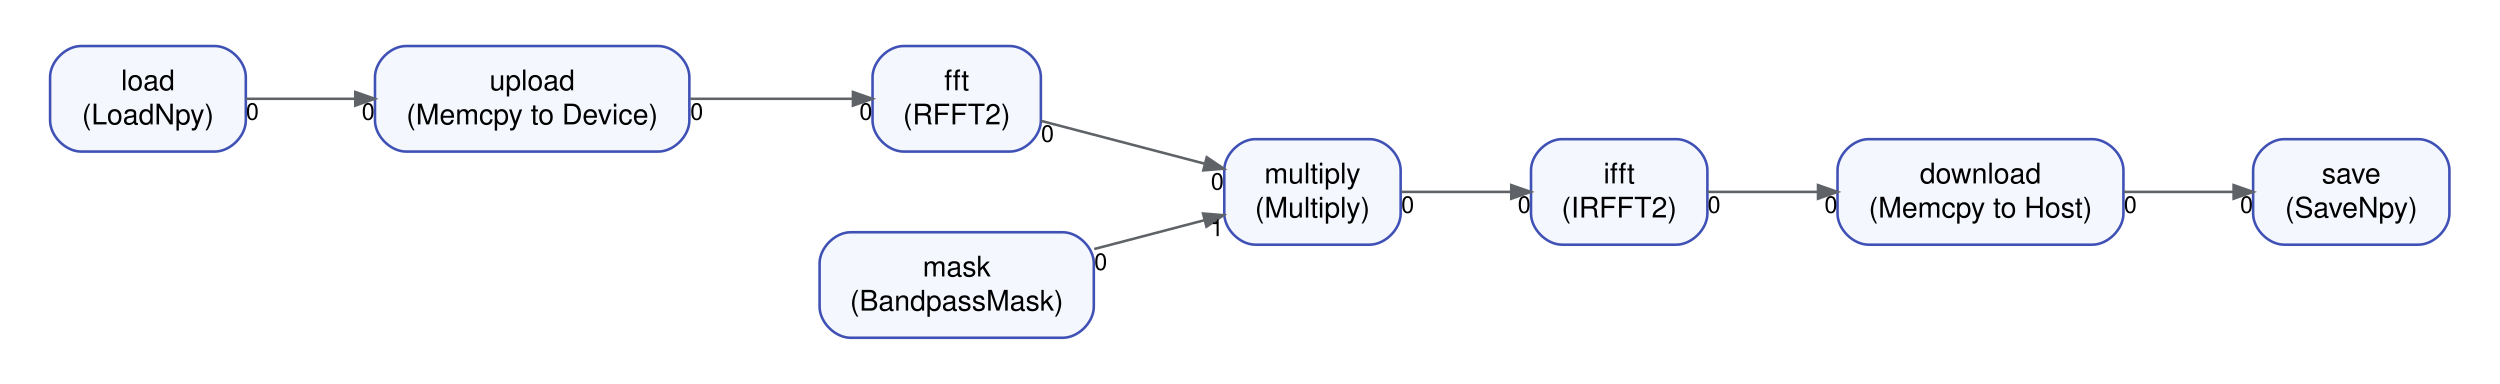
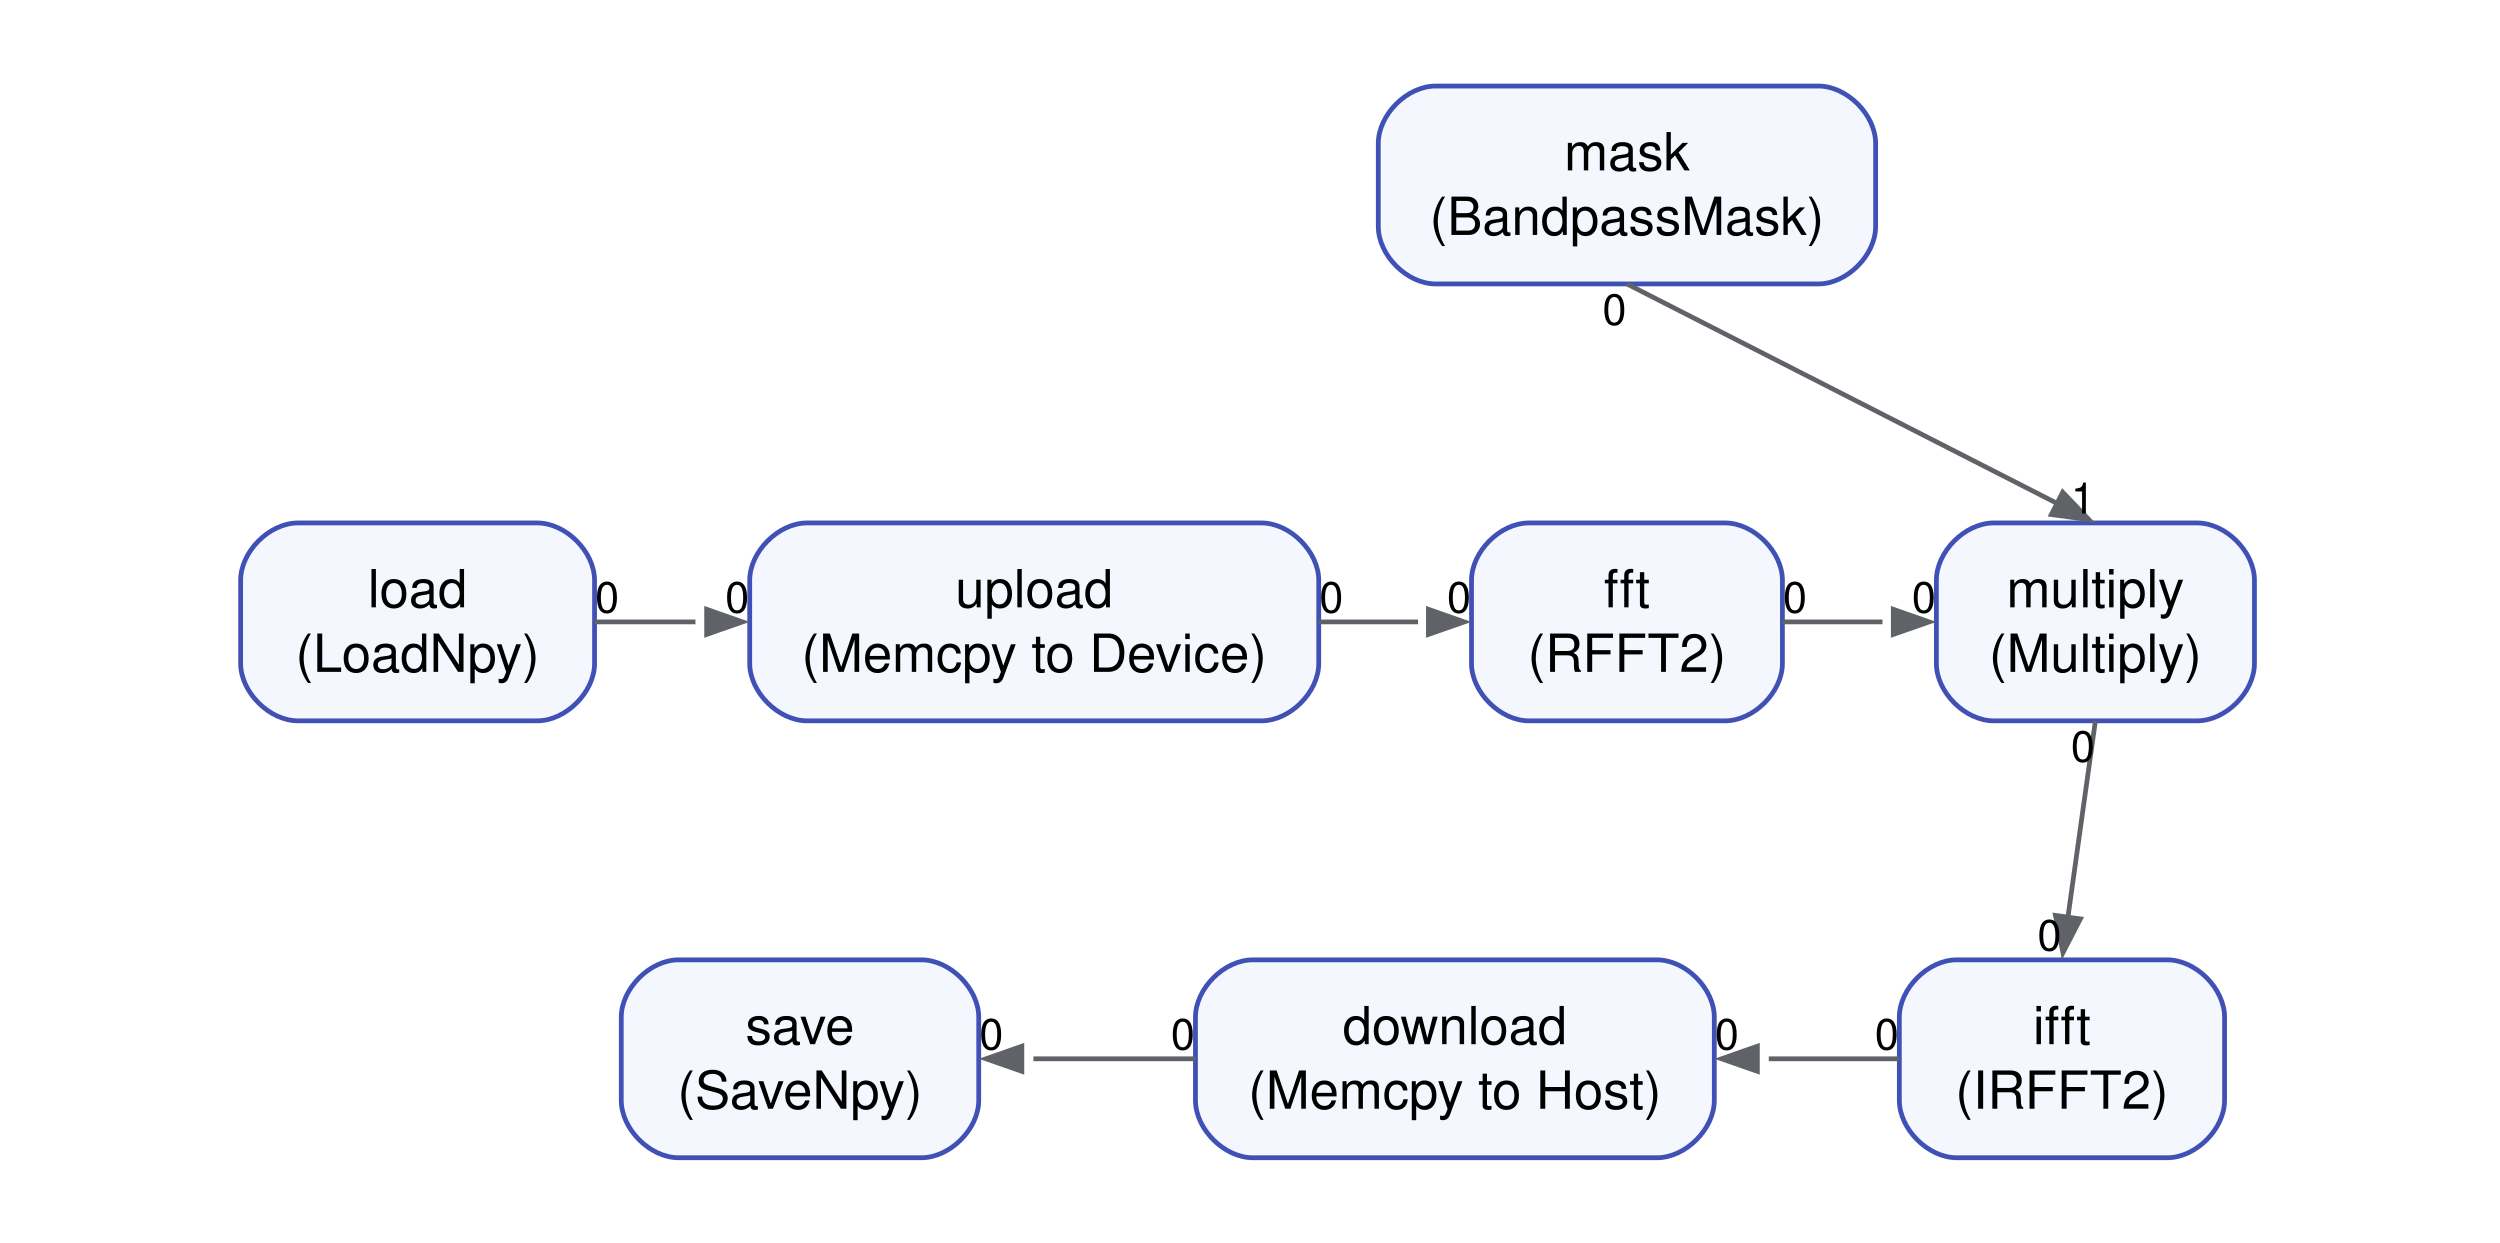
- <svg xmlns="http://www.w3.org/2000/svg" width="964pt" height="148pt" viewBox="0.00 0.00 963.54 148.40">
-   <g id="graph0" class="graph" transform="scale(1 1) rotate(0) translate(18 130.4)">
-     <g id="node1" class="node">
-       <path fill="#f5f7ff" stroke="#4051b5" d="M63.51,-112.602C63.51,-112.602 11.83,-112.602 11.83,-112.602 5.83,-112.602 -.17,-106.602 -.17,-100.602 -.17,-100.602 -.17,-83.798 -.17,-83.798 -.17,-77.798 5.83,-71.798 11.83,-71.798 11.83,-71.798 63.51,-71.798 63.51,-71.798 69.51,-71.798 75.51,-77.798 75.51,-83.798 75.51,-83.798 75.51,-100.602 75.51,-100.602 75.51,-106.602 69.51,-112.602 63.51,-112.602" />
-       <text text-anchor="middle" x="37.67" y="-95.5" font-family="Helvetica,sans-Serif" font-size="11.00" fill="#000000">load</text>
-       <text text-anchor="middle" x="37.67" y="-82.3" font-family="Helvetica,sans-Serif" font-size="11.00" fill="#000000">(LoadNpy)</text>
-     </g>
-     <g id="node2" class="node">
-       <path fill="#f5f7ff" stroke="#4051b5" d="M235.001,-112.602C235.001,-112.602 137.452,-112.602 137.452,-112.602 131.452,-112.602 125.452,-106.602 125.452,-100.602 125.452,-100.602 125.452,-83.798 125.452,-83.798 125.452,-77.798 131.452,-71.798 137.452,-71.798 137.452,-71.798 235.001,-71.798 235.001,-71.798 241.001,-71.798 247.001,-77.798 247.001,-83.798 247.001,-83.798 247.001,-100.602 247.001,-100.602 247.001,-106.602 241.001,-112.602 235.001,-112.602" />
-       <text text-anchor="middle" x="186.226" y="-95.5" font-family="Helvetica,sans-Serif" font-size="11.00" fill="#000000">upload</text>
-       <text text-anchor="middle" x="186.226" y="-82.3" font-family="Helvetica,sans-Serif" font-size="11.00" fill="#000000">(Memcpy to Device)</text>
-     </g>
-     <g id="edge1" class="edge">
-       <path fill="none" stroke="#5f6368" d="M75.541,-92.2C88.425,-92.2 103.251,-92.2 117.777,-92.2" />
-       <polygon fill="#5f6368" stroke="#5f6368" points="117.834,-94.825 125.334,-92.2 117.834,-89.575 117.834,-94.825" />
-       <text text-anchor="middle" x="122.832" y="-84.1" font-family="Helvetica,sans-Serif" font-size="9.00" fill="#000000">0</text>
-       <text text-anchor="middle" x="78.043" y="-84.1" font-family="Helvetica,sans-Serif" font-size="9.00" fill="#000000">0</text>
-     </g>
-     <g id="node3" class="node">
-       <path fill="#f5f7ff" stroke="#4051b5" d="M370.91,-112.602C370.91,-112.602 329.828,-112.602 329.828,-112.602 323.828,-112.602 317.828,-106.602 317.828,-100.602 317.828,-100.602 317.828,-83.798 317.828,-83.798 317.828,-77.798 323.828,-71.798 329.828,-71.798 329.828,-71.798 370.91,-71.798 370.91,-71.798 376.91,-71.798 382.91,-77.798 382.91,-83.798 382.91,-83.798 382.91,-100.602 382.91,-100.602 382.91,-106.602 376.91,-112.602 370.91,-112.602" />
-       <text text-anchor="middle" x="350.369" y="-95.5" font-family="Helvetica,sans-Serif" font-size="11.00" fill="#000000">fft</text>
-       <text text-anchor="middle" x="350.369" y="-82.3" font-family="Helvetica,sans-Serif" font-size="11.00" fill="#000000">(RFFT2)</text>
-     </g>
-     <g id="edge2" class="edge">
-       <path fill="none" stroke="#5f6368" d="M247.347,-92.2C268.336,-92.2 291.285,-92.2 310.184,-92.2" />
-       <polygon fill="#5f6368" stroke="#5f6368" points="310.25,-94.825 317.75,-92.2 310.25,-89.575 310.25,-94.825" />
-       <text text-anchor="middle" x="315.248" y="-84.1" font-family="Helvetica,sans-Serif" font-size="9.00" fill="#000000">0</text>
-       <text text-anchor="middle" x="249.849" y="-84.1" font-family="Helvetica,sans-Serif" font-size="9.00" fill="#000000">0</text>
-     </g>
-     <g id="node5" class="node">
-       <path fill="#f5f7ff" stroke="#4051b5" d="M510.019,-76.602C510.019,-76.602 465.826,-76.602 465.826,-76.602 459.826,-76.602 453.826,-70.602 453.826,-64.602 453.826,-64.602 453.826,-47.798 453.826,-47.798 453.826,-41.798 459.826,-35.798 465.826,-35.798 465.826,-35.798 510.019,-35.798 510.019,-35.798 516.019,-35.798 522.019,-41.798 522.019,-47.798 522.019,-47.798 522.019,-64.602 522.019,-64.602 522.019,-70.602 516.019,-76.602 510.019,-76.602" />
-       <text text-anchor="middle" x="487.922" y="-59.5" font-family="Helvetica,sans-Serif" font-size="11.00" fill="#000000">multiply</text>
-       <text text-anchor="middle" x="487.922" y="-46.3" font-family="Helvetica,sans-Serif" font-size="11.00" fill="#000000">(Multiply)</text>
-     </g>
-     <g id="edge3" class="edge">
-       <path fill="none" stroke="#5f6368" d="M382.967,-83.668C401.93,-78.706 426.022,-72.4 446.34,-67.083" />
-       <polygon fill="#5f6368" stroke="#5f6368" points="447.048,-69.611 453.639,-65.173 445.718,-64.532 447.048,-69.611" />
-       <text text-anchor="middle" x="451.137" y="-57.073" font-family="Helvetica,sans-Serif" font-size="9.00" fill="#000000">0</text>
-       <text text-anchor="middle" x="385.469" y="-75.569" font-family="Helvetica,sans-Serif" font-size="9.00" fill="#000000">0</text>
-     </g>
-     <g id="node4" class="node">
-       <path fill="#f5f7ff" stroke="#4051b5" d="M391.381,-40.602C391.381,-40.602 309.357,-40.602 309.357,-40.602 303.357,-40.602 297.357,-34.602 297.357,-28.602 297.357,-28.602 297.357,-11.798 297.357,-11.798 297.357,-5.798 303.357,.202 309.357,.202 309.357,.202 391.381,.202 391.381,.202 397.381,.202 403.381,-5.798 403.381,-11.798 403.381,-11.798 403.381,-28.602 403.381,-28.602 403.381,-34.602 397.381,-40.602 391.381,-40.602" />
-       <text text-anchor="middle" x="350.369" y="-23.5" font-family="Helvetica,sans-Serif" font-size="11.00" fill="#000000">mask</text>
-       <text text-anchor="middle" x="350.369" y="-10.3" font-family="Helvetica,sans-Serif" font-size="11.00" fill="#000000">(BandpassMask)</text>
-     </g>
-     <g id="edge4" class="edge">
-       <path fill="none" stroke="#5f6368" d="M403.551,-34.118C417.712,-37.825 432.804,-41.775 446.25,-45.294" />
-       <polygon fill="#5f6368" stroke="#5f6368" points="445.615,-47.841 453.535,-47.2 446.944,-42.762 445.615,-47.841" />
-       <text text-anchor="middle" x="451.033" y="-39.1" font-family="Helvetica,sans-Serif" font-size="9.00" fill="#000000">1</text>
-       <text text-anchor="middle" x="406.053" y="-26.018" font-family="Helvetica,sans-Serif" font-size="9.00" fill="#000000">0</text>
-     </g>
-     <g id="node6" class="node">
-       <path fill="#f5f7ff" stroke="#4051b5" d="M628.615,-76.602C628.615,-76.602 584.421,-76.602 584.421,-76.602 578.421,-76.602 572.421,-70.602 572.421,-64.602 572.421,-64.602 572.421,-47.798 572.421,-47.798 572.421,-41.798 578.421,-35.798 584.421,-35.798 584.421,-35.798 628.615,-35.798 628.615,-35.798 634.615,-35.798 640.615,-41.798 640.615,-47.798 640.615,-47.798 640.615,-64.602 640.615,-64.602 640.615,-70.602 634.615,-76.602 628.615,-76.602" />
-       <text text-anchor="middle" x="606.518" y="-59.5" font-family="Helvetica,sans-Serif" font-size="11.00" fill="#000000">ifft</text>
-       <text text-anchor="middle" x="606.518" y="-46.3" font-family="Helvetica,sans-Serif" font-size="11.00" fill="#000000">(IRFFT2)</text>
-     </g>
-     <g id="edge5" class="edge">
-       <path fill="none" stroke="#5f6368" d="M522.225,-56.2C535.501,-56.2 550.823,-56.2 564.732,-56.2" />
-       <polygon fill="#5f6368" stroke="#5f6368" points="564.792,-58.825 572.292,-56.2 564.792,-53.575 564.792,-58.825" />
-       <text text-anchor="middle" x="569.791" y="-48.1" font-family="Helvetica,sans-Serif" font-size="9.00" fill="#000000">0</text>
-       <text text-anchor="middle" x="524.727" y="-48.1" font-family="Helvetica,sans-Serif" font-size="9.00" fill="#000000">0</text>
+ <svg xmlns="http://www.w3.org/2000/svg" width="523pt" height="260pt" viewBox="0.00 0.00 523.00 260.00">
+   <g id="graph0" class="graph" transform="scale(1 1) rotate(0) translate(18 242.2)">
+     <g id="node10" class="node">
+       <path fill="#f5f7ff" stroke="#4051b5" d="M362.38,-224.2C362.38,-224.2 282.34,-224.2 282.34,-224.2 276.34,-224.2 270.34,-218.2 270.34,-212.2 270.34,-212.2 270.34,-194.8 270.34,-194.8 270.34,-188.8 276.34,-182.8 282.34,-182.8 282.34,-182.8 362.38,-182.8 362.38,-182.8 368.38,-182.8 374.38,-188.8 374.38,-194.8 374.38,-194.8 374.38,-212.2 374.38,-212.2 374.38,-218.2 368.38,-224.2 362.38,-224.2" />
+       <text xml:space="preserve" text-anchor="middle" x="322.36" y="-206.55" font-family="Helvetica,sans-Serif" font-size="11.00">mask</text>
+       <text xml:space="preserve" text-anchor="middle" x="322.36" y="-193.05" font-family="Helvetica,sans-Serif" font-size="11.00">(BandpassMask)</text>
    </g>
    <g id="node7" class="node">
-       <path fill="#f5f7ff" stroke="#4051b5" d="M789.48,-76.602C789.48,-76.602 702.928,-76.602 702.928,-76.602 696.928,-76.602 690.928,-70.602 690.928,-64.602 690.928,-64.602 690.928,-47.798 690.928,-47.798 690.928,-41.798 696.928,-35.798 702.928,-35.798 702.928,-35.798 789.48,-35.798 789.48,-35.798 795.48,-35.798 801.48,-41.798 801.48,-47.798 801.48,-47.798 801.48,-64.602 801.48,-64.602 801.48,-70.602 795.48,-76.602 789.48,-76.602" />
-       <text text-anchor="middle" x="746.204" y="-59.5" font-family="Helvetica,sans-Serif" font-size="11.00" fill="#000000">download</text>
-       <text text-anchor="middle" x="746.204" y="-46.3" font-family="Helvetica,sans-Serif" font-size="11.00" fill="#000000">(Memcpy to Host)</text>
+       <path fill="#f5f7ff" stroke="#4051b5" d="M94.38,-132.8C94.38,-132.8 44.34,-132.8 44.34,-132.8 38.34,-132.8 32.34,-126.8 32.34,-120.8 32.34,-120.8 32.34,-103.4 32.34,-103.4 32.34,-97.4 38.34,-91.4 44.34,-91.4 44.34,-91.4 94.38,-91.4 94.38,-91.4 100.38,-91.4 106.38,-97.4 106.38,-103.4 106.38,-103.4 106.38,-120.8 106.38,-120.8 106.38,-126.8 100.38,-132.8 94.38,-132.8" />
+       <text xml:space="preserve" text-anchor="middle" x="69.36" y="-115.15" font-family="Helvetica,sans-Serif" font-size="11.00">load</text>
+       <text xml:space="preserve" text-anchor="middle" x="69.36" y="-101.65" font-family="Helvetica,sans-Serif" font-size="11.00">(LoadNpy)</text>
    </g>
-     <g id="edge6" class="edge">
-       <path fill="none" stroke="#5f6368" d="M640.689,-56.2C653.551,-56.2 668.619,-56.2 683.277,-56.2" />
-       <polygon fill="#5f6368" stroke="#5f6368" points="683.391,-58.825 690.891,-56.2 683.39,-53.575 683.391,-58.825" />
-       <text text-anchor="middle" x="688.389" y="-48.1" font-family="Helvetica,sans-Serif" font-size="9.00" fill="#000000">0</text>
-       <text text-anchor="middle" x="643.191" y="-48.1" font-family="Helvetica,sans-Serif" font-size="9.00" fill="#000000">0</text>
+     <g id="node14" class="node">
+       <path fill="#f5f7ff" stroke="#4051b5" d="M174.75,-41.4C174.75,-41.4 123.97,-41.4 123.97,-41.4 117.97,-41.4 111.97,-35.4 111.97,-29.4 111.97,-29.4 111.97,-12 111.97,-12 111.97,-6 117.97,0 123.97,0 123.97,0 174.75,0 174.75,0 180.75,0 186.75,-6 186.75,-12 186.75,-12 186.75,-29.4 186.75,-29.4 186.75,-35.4 180.75,-41.4 174.75,-41.4" />
+       <text xml:space="preserve" text-anchor="middle" x="149.36" y="-23.75" font-family="Helvetica,sans-Serif" font-size="11.00">save</text>
+       <text xml:space="preserve" text-anchor="middle" x="149.36" y="-10.25" font-family="Helvetica,sans-Serif" font-size="11.00">(SaveNpy)</text>
    </g>
    <g id="node8" class="node">
-       <path fill="#f5f7ff" stroke="#4051b5" d="M915.51,-76.602C915.51,-76.602 863.619,-76.602 863.619,-76.602 857.619,-76.602 851.619,-70.602 851.619,-64.602 851.619,-64.602 851.619,-47.798 851.619,-47.798 851.619,-41.798 857.619,-35.798 863.619,-35.798 863.619,-35.798 915.51,-35.798 915.51,-35.798 921.51,-35.798 927.51,-41.798 927.51,-47.798 927.51,-47.798 927.51,-64.602 927.51,-64.602 927.51,-70.602 921.51,-76.602 915.51,-76.602" />
-       <text text-anchor="middle" x="889.564" y="-59.5" font-family="Helvetica,sans-Serif" font-size="11.00" fill="#000000">save</text>
-       <text text-anchor="middle" x="889.564" y="-46.3" font-family="Helvetica,sans-Serif" font-size="11.00" fill="#000000">(SaveNpy)</text>
+       <path fill="#f5f7ff" stroke="#4051b5" d="M245.88,-132.8C245.88,-132.8 150.84,-132.8 150.84,-132.8 144.84,-132.8 138.84,-126.8 138.84,-120.8 138.84,-120.8 138.84,-103.4 138.84,-103.4 138.84,-97.4 144.84,-91.4 150.84,-91.4 150.84,-91.4 245.88,-91.4 245.88,-91.4 251.88,-91.4 257.88,-97.4 257.88,-103.4 257.88,-103.4 257.88,-120.8 257.88,-120.8 257.88,-126.8 251.88,-132.8 245.88,-132.8" />
+       <text xml:space="preserve" text-anchor="middle" x="198.36" y="-115.15" font-family="Helvetica,sans-Serif" font-size="11.00">upload</text>
+       <text xml:space="preserve" text-anchor="middle" x="198.36" y="-101.65" font-family="Helvetica,sans-Serif" font-size="11.00">(Memcpy to Device)</text>
    </g>
-     <g id="edge7" class="edge">
-       <path fill="none" stroke="#5f6368" d="M801.631,-56.2C815.594,-56.2 830.426,-56.2 843.853,-56.2" />
-       <polygon fill="#5f6368" stroke="#5f6368" points="844.079,-58.825 851.579,-56.2 844.079,-53.575 844.079,-58.825" />
-       <text text-anchor="middle" x="849.077" y="-48.1" font-family="Helvetica,sans-Serif" font-size="9.00" fill="#000000">0</text>
-       <text text-anchor="middle" x="804.132" y="-48.1" font-family="Helvetica,sans-Serif" font-size="9.00" fill="#000000">0</text>
+     <g id="edge16" class="edge">
+       <path fill="none" stroke="#5f6368" d="M106.38,-112.1C106.38,-112.1 118.13,-112.1 127.49,-112.1" />
+       <polygon fill="#5f6368" stroke="#5f6368" points="129.83,-114.73 137.33,-112.1 129.83,-109.48 129.83,-114.73" />
+       <text xml:space="preserve" text-anchor="middle" x="136.22" y="-114.05" font-family="Helvetica,sans-Serif" font-size="9.00">0</text>
+       <text xml:space="preserve" text-anchor="middle" x="109" y="-114.05" font-family="Helvetica,sans-Serif" font-size="9.00">0</text>
+     </g>
+     <g id="node9" class="node">
+       <path fill="#f5f7ff" stroke="#4051b5" d="M342.88,-132.8C342.88,-132.8 301.84,-132.8 301.84,-132.8 295.84,-132.8 289.84,-126.8 289.84,-120.8 289.84,-120.8 289.84,-103.4 289.84,-103.4 289.84,-97.4 295.84,-91.4 301.84,-91.4 301.84,-91.4 342.88,-91.4 342.88,-91.4 348.88,-91.4 354.88,-97.4 354.88,-103.4 354.88,-103.4 354.88,-120.8 354.88,-120.8 354.88,-126.8 348.88,-132.8 342.88,-132.8" />
+       <text xml:space="preserve" text-anchor="middle" x="322.36" y="-115.15" font-family="Helvetica,sans-Serif" font-size="11.00">fft</text>
+       <text xml:space="preserve" text-anchor="middle" x="322.36" y="-101.65" font-family="Helvetica,sans-Serif" font-size="11.00">(RFFT2)</text>
+     </g>
+     <g id="edge17" class="edge">
+       <path fill="none" stroke="#5f6368" d="M257.88,-112.1C257.88,-112.1 269.45,-112.1 278.66,-112.1" />
+       <polygon fill="#5f6368" stroke="#5f6368" points="280.83,-114.73 288.33,-112.1 280.83,-109.48 280.83,-114.73" />
+       <text xml:space="preserve" text-anchor="middle" x="287.22" y="-114.05" font-family="Helvetica,sans-Serif" font-size="9.00">0</text>
+       <text xml:space="preserve" text-anchor="middle" x="260.5" y="-114.05" font-family="Helvetica,sans-Serif" font-size="9.00">0</text>
+     </g>
+     <g id="node11" class="node">
+       <path fill="#f5f7ff" stroke="#4051b5" d="M441.63,-132.8C441.63,-132.8 399.09,-132.8 399.09,-132.8 393.09,-132.8 387.09,-126.8 387.09,-120.8 387.09,-120.8 387.09,-103.4 387.09,-103.4 387.09,-97.4 393.09,-91.4 399.09,-91.4 399.09,-91.4 441.63,-91.4 441.63,-91.4 447.63,-91.4 453.63,-97.4 453.63,-103.4 453.63,-103.4 453.63,-120.8 453.63,-120.8 453.63,-126.8 447.63,-132.8 441.63,-132.8" />
+       <text xml:space="preserve" text-anchor="middle" x="420.36" y="-115.15" font-family="Helvetica,sans-Serif" font-size="11.00">multiply</text>
+       <text xml:space="preserve" text-anchor="middle" x="420.36" y="-101.65" font-family="Helvetica,sans-Serif" font-size="11.00">(Multiply)</text>
+     </g>
+     <g id="edge18" class="edge">
+       <path fill="none" stroke="#5f6368" d="M354.88,-112.1C354.88,-112.1 366.54,-112.1 375.82,-112.1" />
+       <polygon fill="#5f6368" stroke="#5f6368" points="378.08,-114.73 385.58,-112.1 378.08,-109.48 378.08,-114.73" />
+       <text xml:space="preserve" text-anchor="middle" x="384.47" y="-114.05" font-family="Helvetica,sans-Serif" font-size="9.00">0</text>
+       <text xml:space="preserve" text-anchor="middle" x="357.5" y="-114.05" font-family="Helvetica,sans-Serif" font-size="9.00">0</text>
+     </g>
+     <g id="edge19" class="edge">
+       <path fill="none" stroke="#5f6368" d="M322.36,-182.8C322.36,-182.8 388.93,-148.83 412.34,-136.89" />
+       <polygon fill="#5f6368" stroke="#5f6368" points="413.52,-139.23 419.01,-133.49 411.14,-134.56 413.52,-139.23" />
+       <text xml:space="preserve" text-anchor="middle" x="417.74" y="-134.75" font-family="Helvetica,sans-Serif" font-size="9.00">1</text>
+       <text xml:space="preserve" text-anchor="middle" x="319.74" y="-174.25" font-family="Helvetica,sans-Serif" font-size="9.00">0</text>
+     </g>
+     <g id="node12" class="node">
+       <path fill="#f5f7ff" stroke="#4051b5" d="M435.38,-41.4C435.38,-41.4 391.34,-41.4 391.34,-41.4 385.34,-41.4 379.34,-35.4 379.34,-29.4 379.34,-29.4 379.34,-12 379.34,-12 379.34,-6 385.34,0 391.34,0 391.34,0 435.38,0 435.38,0 441.38,0 447.38,-6 447.38,-12 447.38,-12 447.38,-29.4 447.38,-29.4 447.38,-35.4 441.38,-41.4 435.38,-41.4" />
+       <text xml:space="preserve" text-anchor="middle" x="413.36" y="-23.75" font-family="Helvetica,sans-Serif" font-size="11.00">ifft</text>
+       <text xml:space="preserve" text-anchor="middle" x="413.36" y="-10.25" font-family="Helvetica,sans-Serif" font-size="11.00">(IRFFT2)</text>
+     </g>
+     <g id="edge20" class="edge">
+       <path fill="none" stroke="#5f6368" d="M420.36,-91.4C420.36,-91.4 416.58,-64.43 414.58,-50.11" />
+       <polygon fill="#5f6368" stroke="#5f6368" points="417.21,-49.96 413.57,-42.9 412.01,-50.69 417.21,-49.96" />
+       <text xml:space="preserve" text-anchor="middle" x="410.74" y="-43.35" font-family="Helvetica,sans-Serif" font-size="9.00">0</text>
+       <text xml:space="preserve" text-anchor="middle" x="417.74" y="-82.85" font-family="Helvetica,sans-Serif" font-size="9.00">0</text>
+     </g>
+     <g id="node13" class="node">
+       <path fill="#f5f7ff" stroke="#4051b5" d="M328.63,-41.4C328.63,-41.4 244.09,-41.4 244.09,-41.4 238.09,-41.4 232.09,-35.4 232.09,-29.4 232.09,-29.4 232.09,-12 232.09,-12 232.09,-6 238.09,0 244.09,0 244.09,0 328.63,0 328.63,0 334.63,0 340.63,-6 340.63,-12 340.63,-12 340.63,-29.4 340.63,-29.4 340.63,-35.4 334.63,-41.4 328.63,-41.4" />
+       <text xml:space="preserve" text-anchor="middle" x="286.36" y="-23.75" font-family="Helvetica,sans-Serif" font-size="11.00">download</text>
+       <text xml:space="preserve" text-anchor="middle" x="286.36" y="-10.25" font-family="Helvetica,sans-Serif" font-size="11.00">(Memcpy to Host)</text>
+     </g>
+     <g id="edge21" class="edge">
+       <path fill="none" stroke="#5f6368" d="M379.34,-20.7C379.34,-20.7 363.45,-20.7 352.03,-20.7" />
+       <polygon fill="#5f6368" stroke="#5f6368" points="349.64,-18.08 342.14,-20.7 349.64,-23.33 349.64,-18.08" />
+       <text xml:space="preserve" text-anchor="middle" x="343.25" y="-22.65" font-family="Helvetica,sans-Serif" font-size="9.00">0</text>
+       <text xml:space="preserve" text-anchor="middle" x="376.72" y="-22.65" font-family="Helvetica,sans-Serif" font-size="9.00">0</text>
+     </g>
+     <g id="edge22" class="edge">
+       <path fill="none" stroke="#5f6368" d="M232.09,-20.7C232.09,-20.7 211.63,-20.7 198.19,-20.7" />
+       <polygon fill="#5f6368" stroke="#5f6368" points="195.77,-18.08 188.27,-20.7 195.77,-23.33 195.77,-18.08" />
+       <text xml:space="preserve" text-anchor="middle" x="189.38" y="-22.65" font-family="Helvetica,sans-Serif" font-size="9.00">0</text>
+       <text xml:space="preserve" text-anchor="middle" x="229.46" y="-22.65" font-family="Helvetica,sans-Serif" font-size="9.00">0</text>
    </g>
  </g>
</svg>
